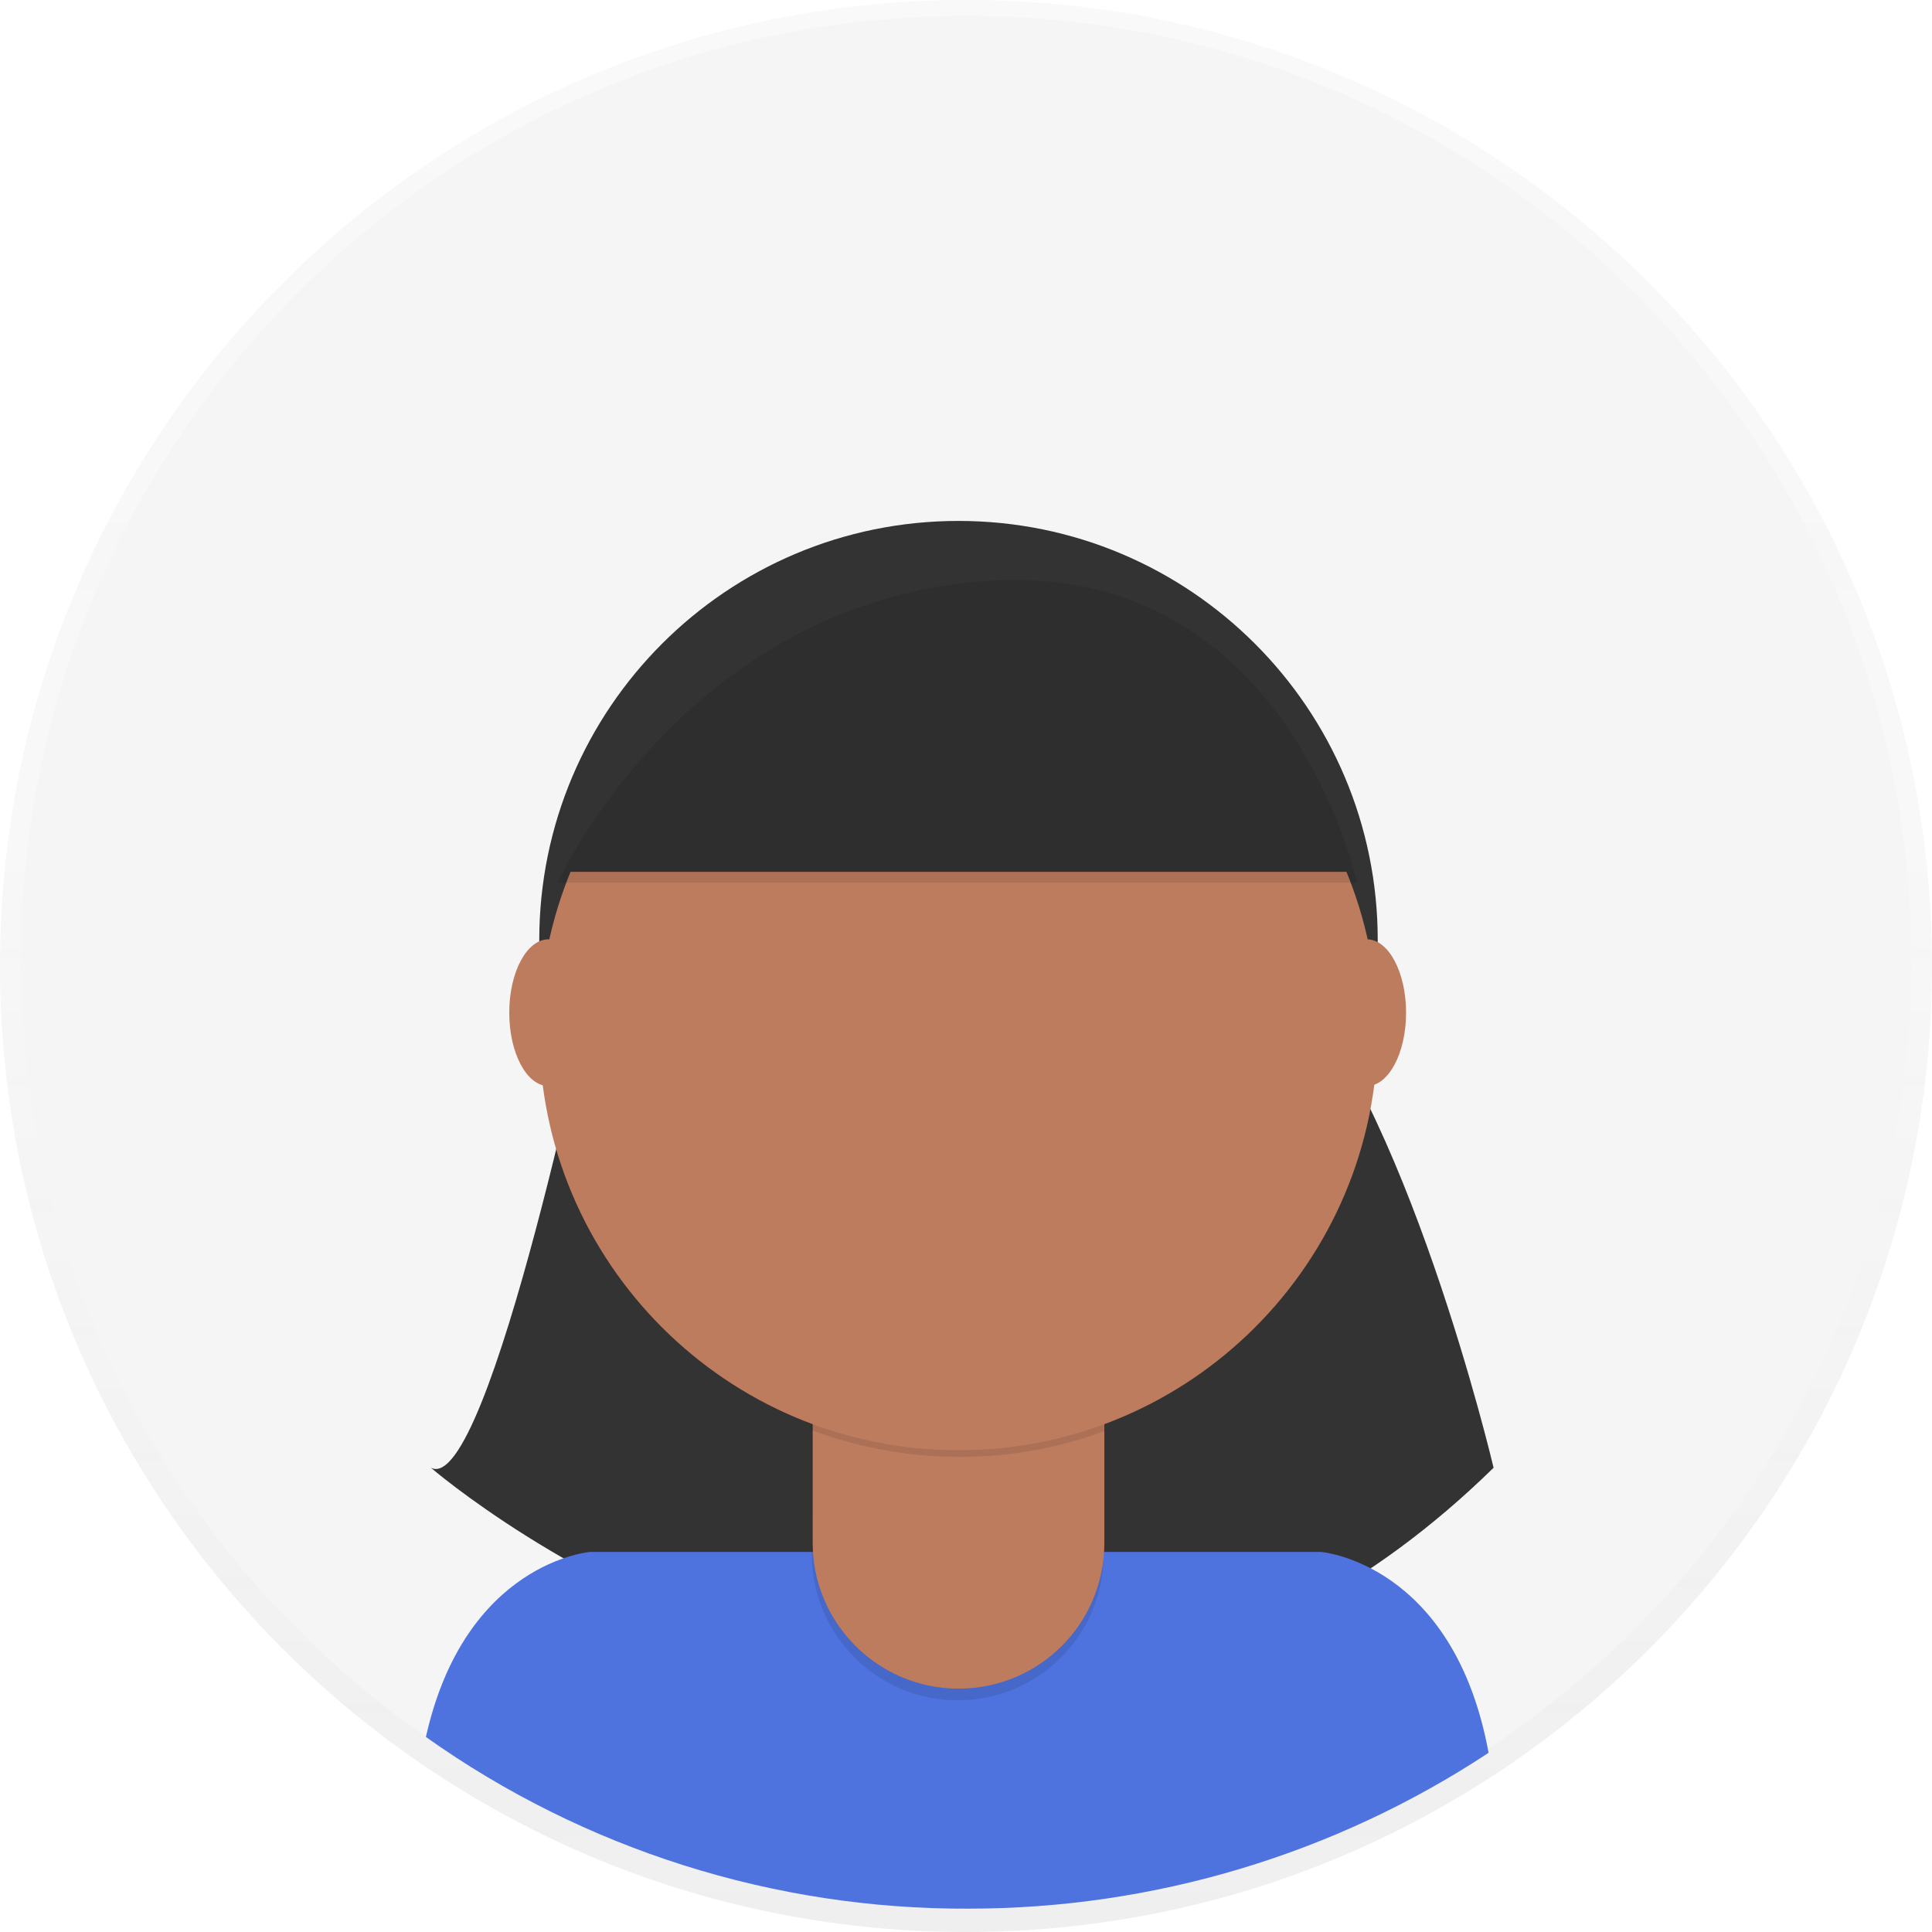
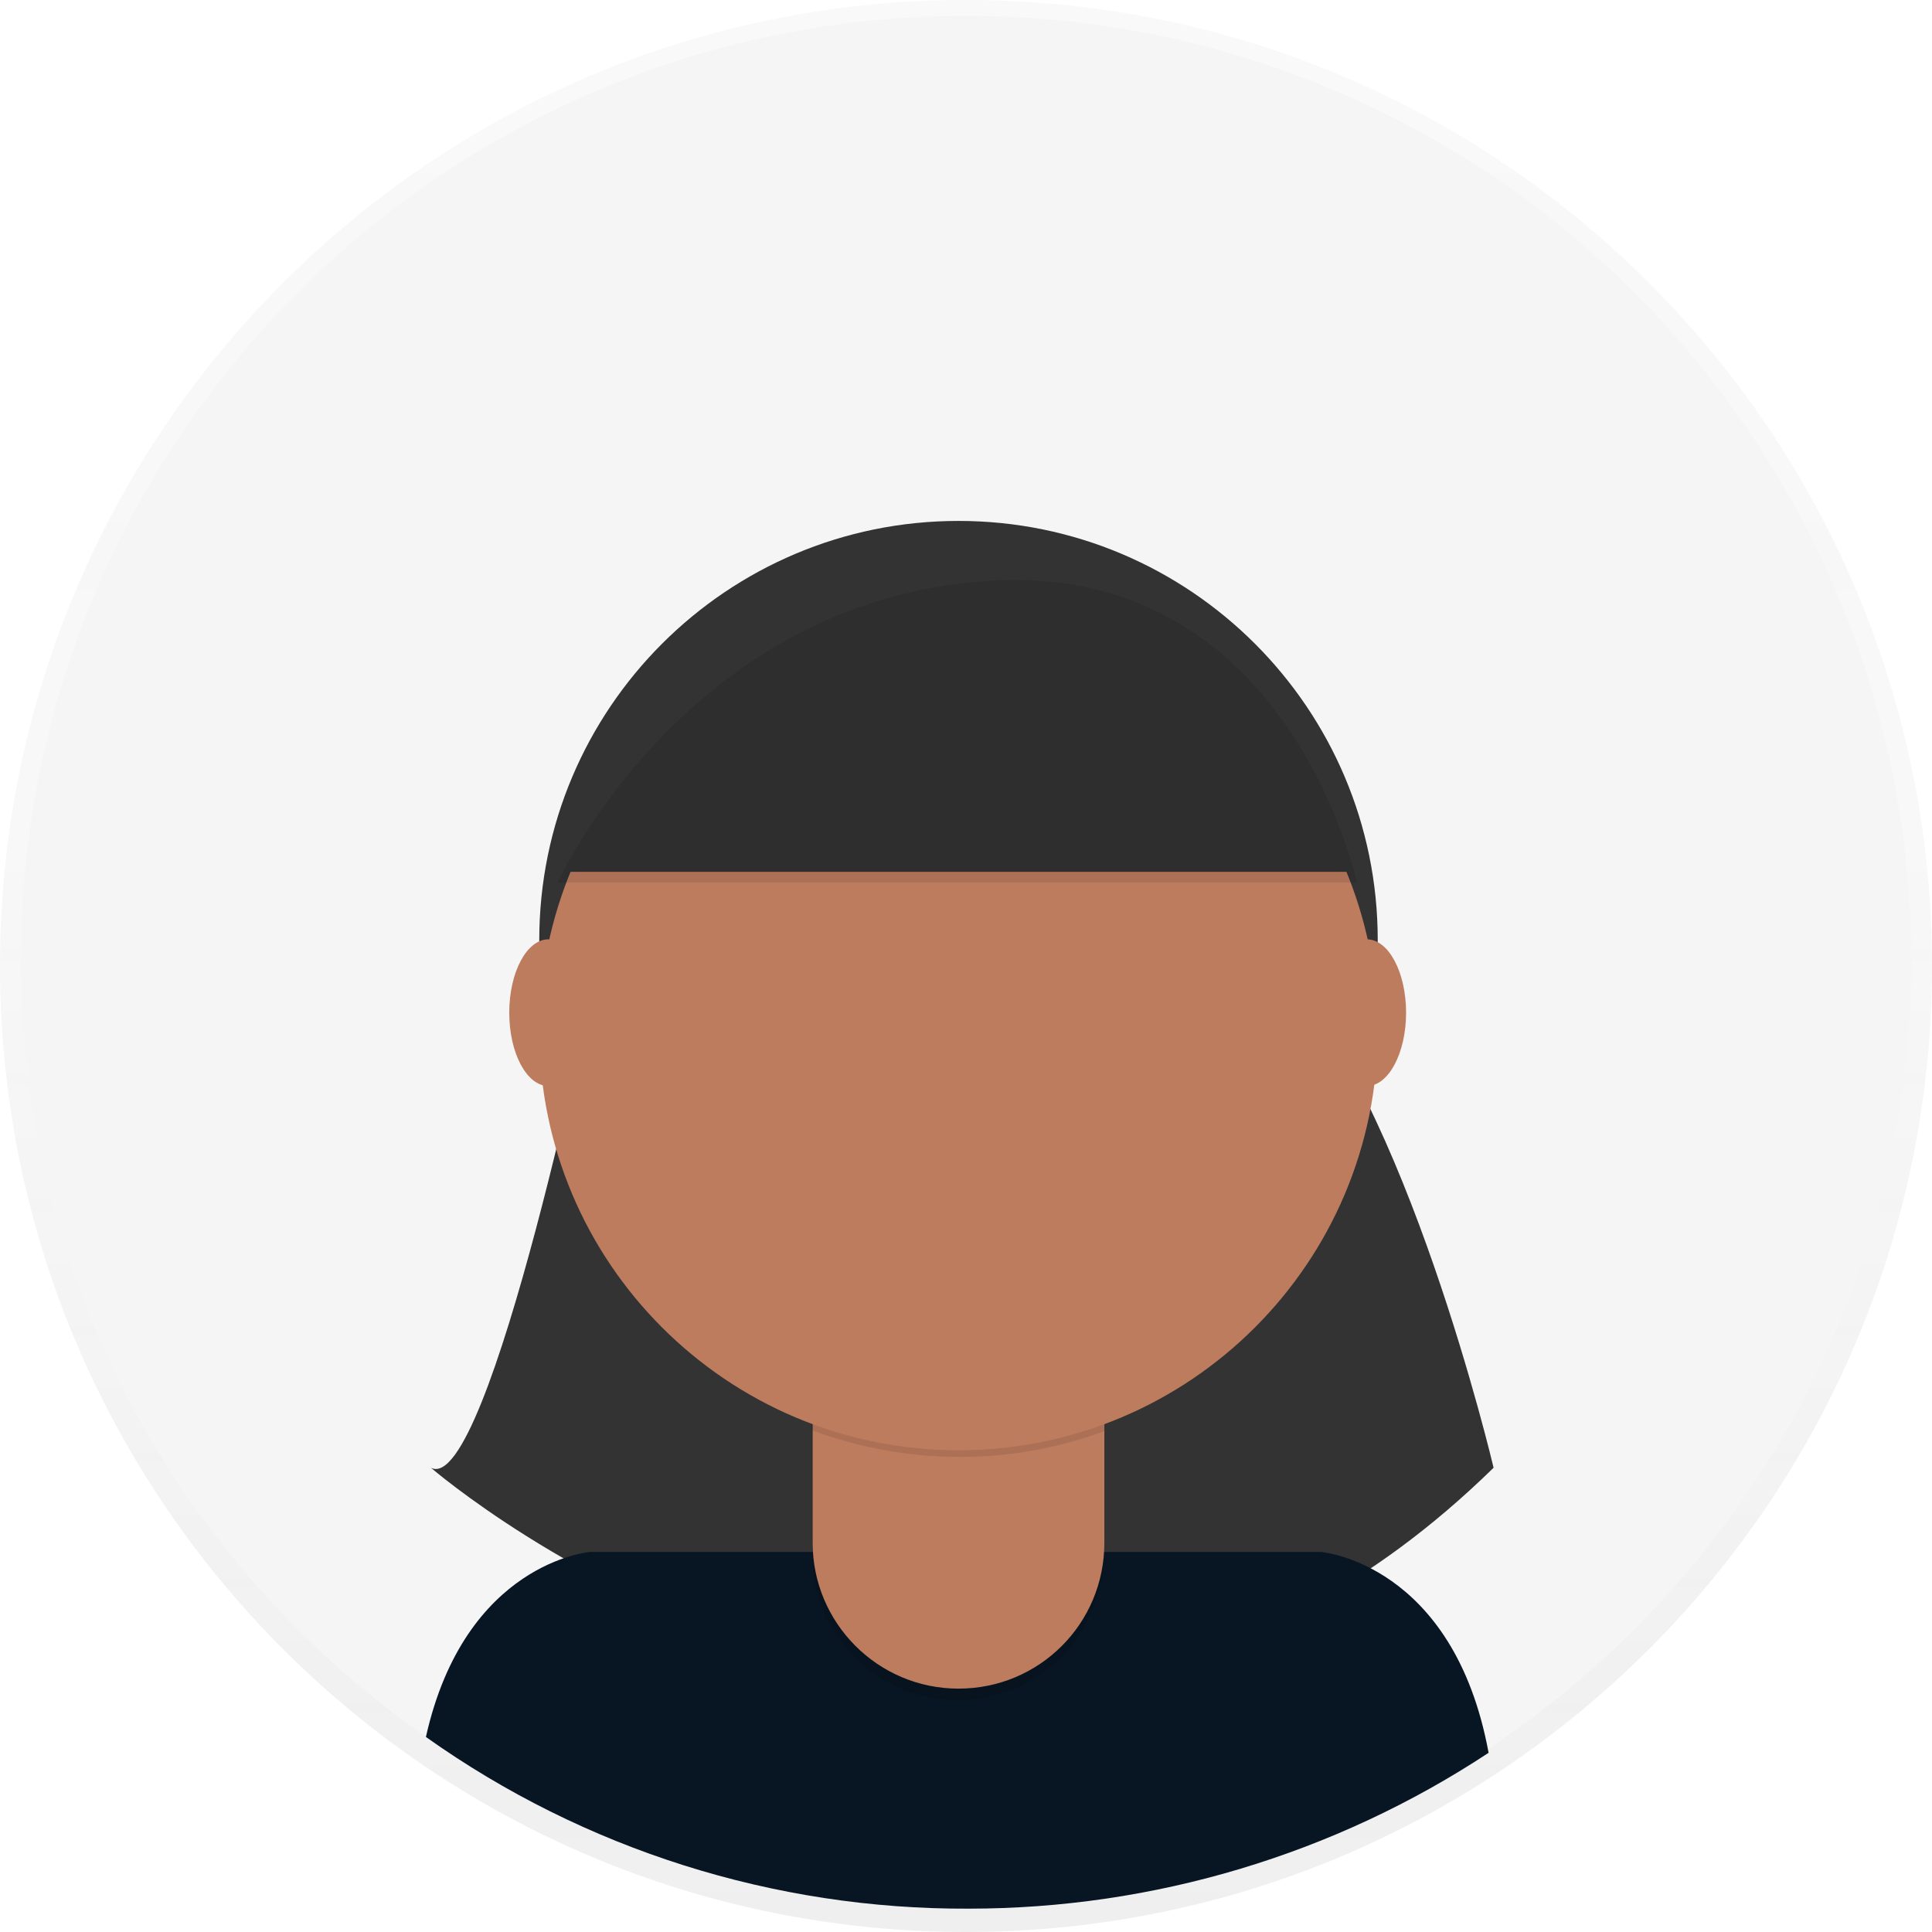
<svg xmlns="http://www.w3.org/2000/svg" version="1.1" id="_x38_8ce59e9-c4b8-4d1d-9d7a-ce0190159aa8" x="0px" y="0px" viewBox="0 0 231.8 231.8" style="enable-background:new 0 0 231.8 231.8;" xml:space="preserve">
  <style type="text/css">
	.st0{opacity:0.5;}
	.st1{fill:url(#SVGID_1_);}
	.st2{fill:#F5F5F5;}
	.st3{fill:#333333;}
- 	.st4{fill:#4E73DF;}
+ 	.st4{fill:#081624;}
	.st5{opacity:0.1;enable-background:new    ;}
	.st6{fill:#BE7C5E;}
</style>
  <g class="st0">
    <linearGradient id="SVGID_1_" gradientUnits="userSpaceOnUse" x1="115.89" y1="525.2" x2="115.89" y2="756.98" gradientTransform="matrix(1 0 0 -1 0 756.98)">
      <stop offset="0" style="stop-color:#808080;stop-opacity:0.25" />
      <stop offset="0.54" style="stop-color:#808080;stop-opacity:0.12" />
      <stop offset="1" style="stop-color:#808080;stop-opacity:0.1" />
    </linearGradient>
    <circle class="st1" cx="115.9" cy="115.9" r="115.9" />
  </g>
  <circle class="st2" cx="115.9" cy="115.3" r="113.4" />
  <path class="st3" d="M71.6,116.3c0,0-12.9,63.4-19.9,59.8c0,0,67.7,58.5,127.5,0c0,0-10.5-44.6-25.7-59.8H71.6z" />
  <path class="st4" d="M116.2,229c22.2,0,43.9-6.5,62.4-18.7c-4.2-22.8-20.1-24.1-20.1-24.1H70.8c0,0-15,1.2-19.7,22.2  C70.1,221.9,92.9,229.1,116.2,229z" />
  <circle class="st3" cx="115" cy="112.8" r="50.3" />
  <path class="st5" d="M97.3,158.4h35.1l0,0v28.1c0,9.7-7.8,17.5-17.5,17.5l0,0c-9.7,0-17.5-7.9-17.5-17.5L97.3,158.4L97.3,158.4z" />
  <path class="st6" d="M100.7,157.1h28.4c1.9,0,3.4,1.5,3.4,3.3v0v24.7c0,9.7-7.8,17.5-17.5,17.5l0,0c-9.7,0-17.5-7.9-17.5-17.5v0  v-24.7C97.4,158.6,98.9,157.1,100.7,157.1z" />
  <path class="st5" d="M97.4,171.6c11.3,4.2,23.8,4.3,35.1,0.1v-4.3H97.4V171.6z" />
  <circle class="st6" cx="115" cy="123.7" r="50.3" />
  <path class="st3" d="M66.9,104.6h95.9c0,0-8.2-38.7-44.4-36.2S66.9,104.6,66.9,104.6z" />
  <ellipse class="st6" cx="65.8" cy="121.5" rx="4.7" ry="8.8" />
  <ellipse class="st6" cx="164" cy="121.5" rx="4.7" ry="8.8" />
  <path class="st5" d="M66.9,105.9h95.9c0,0-8.2-38.7-44.4-36.2S66.9,105.9,66.9,105.9z" />
</svg>
